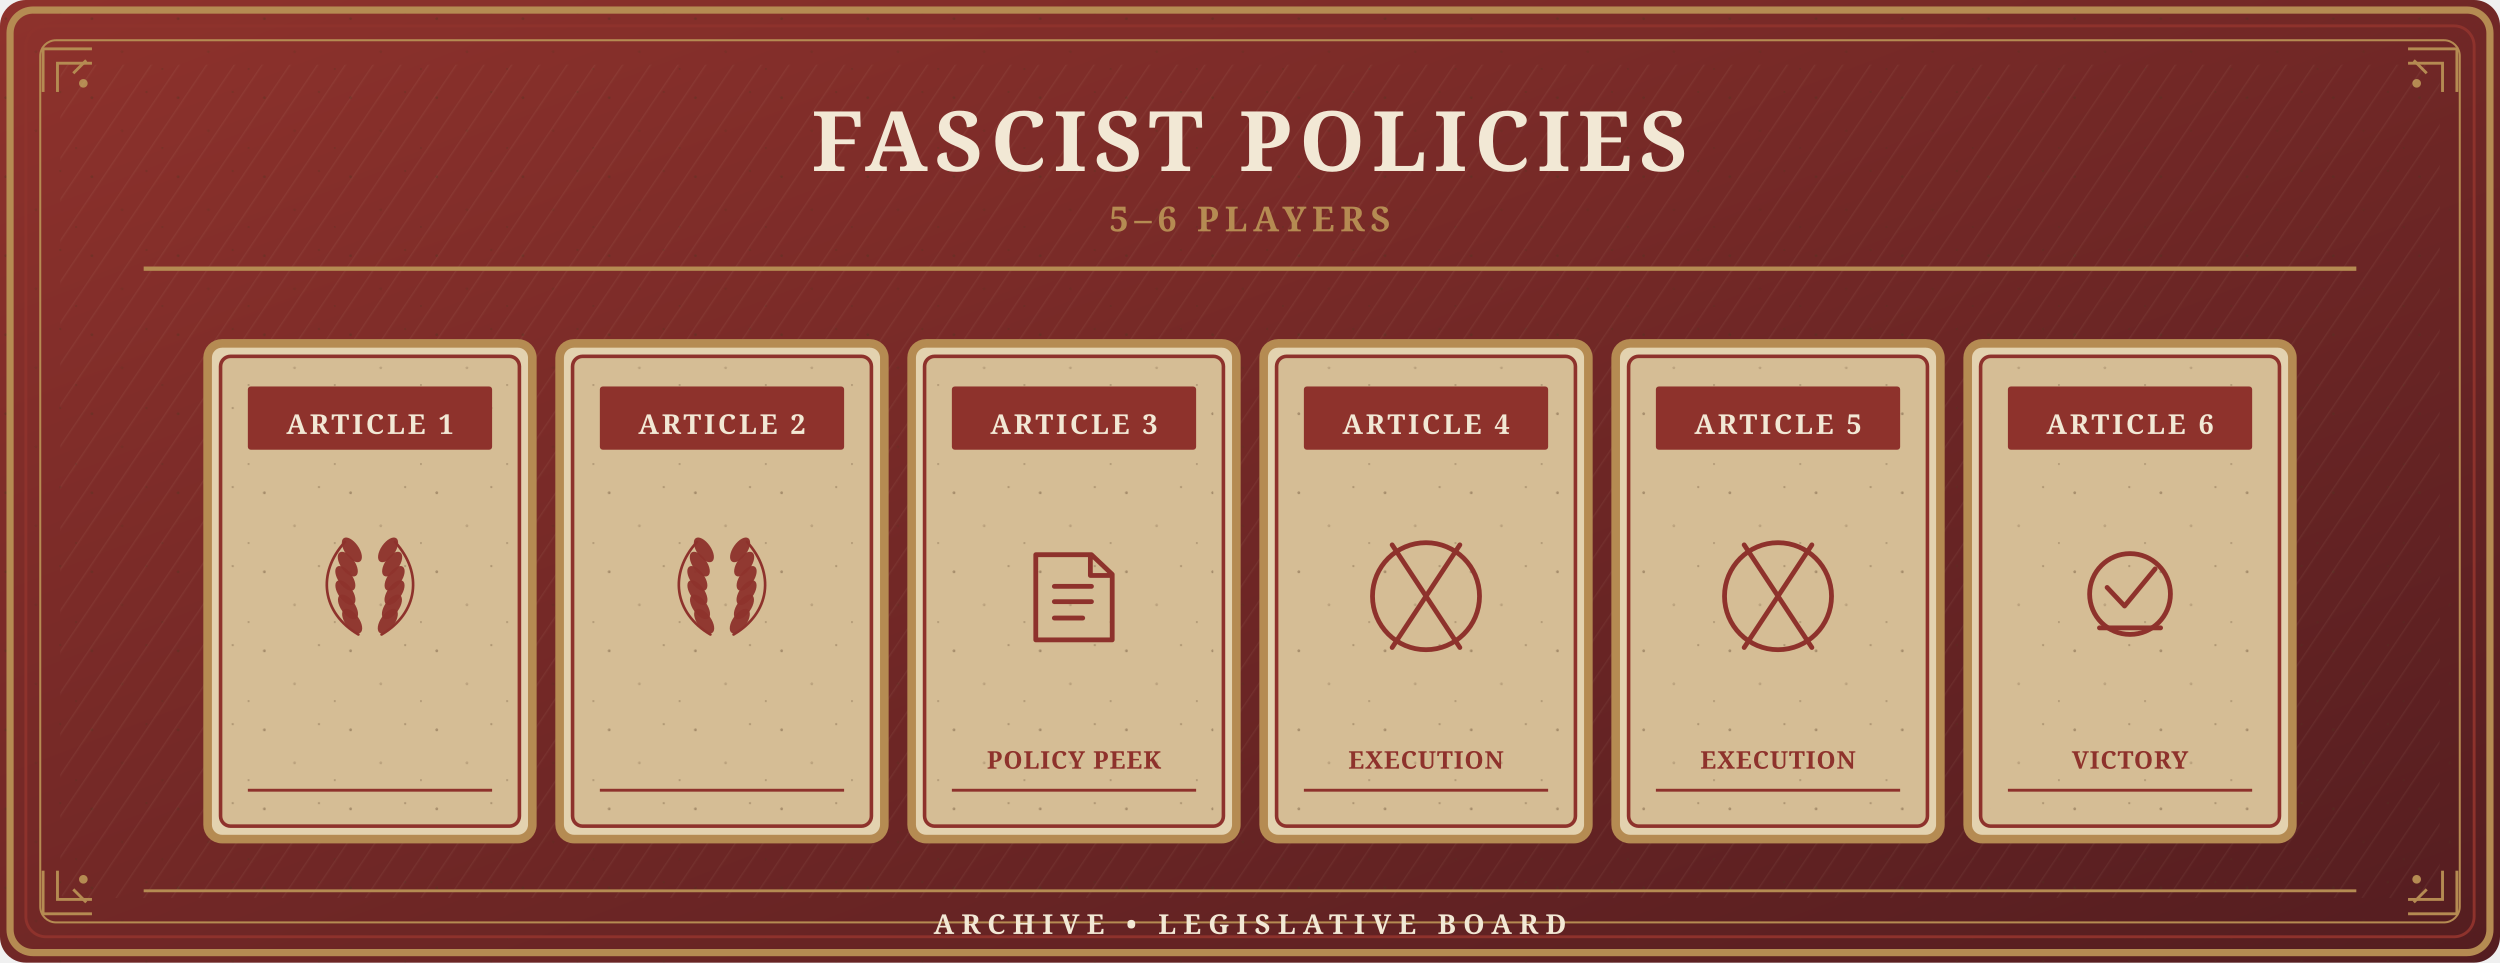
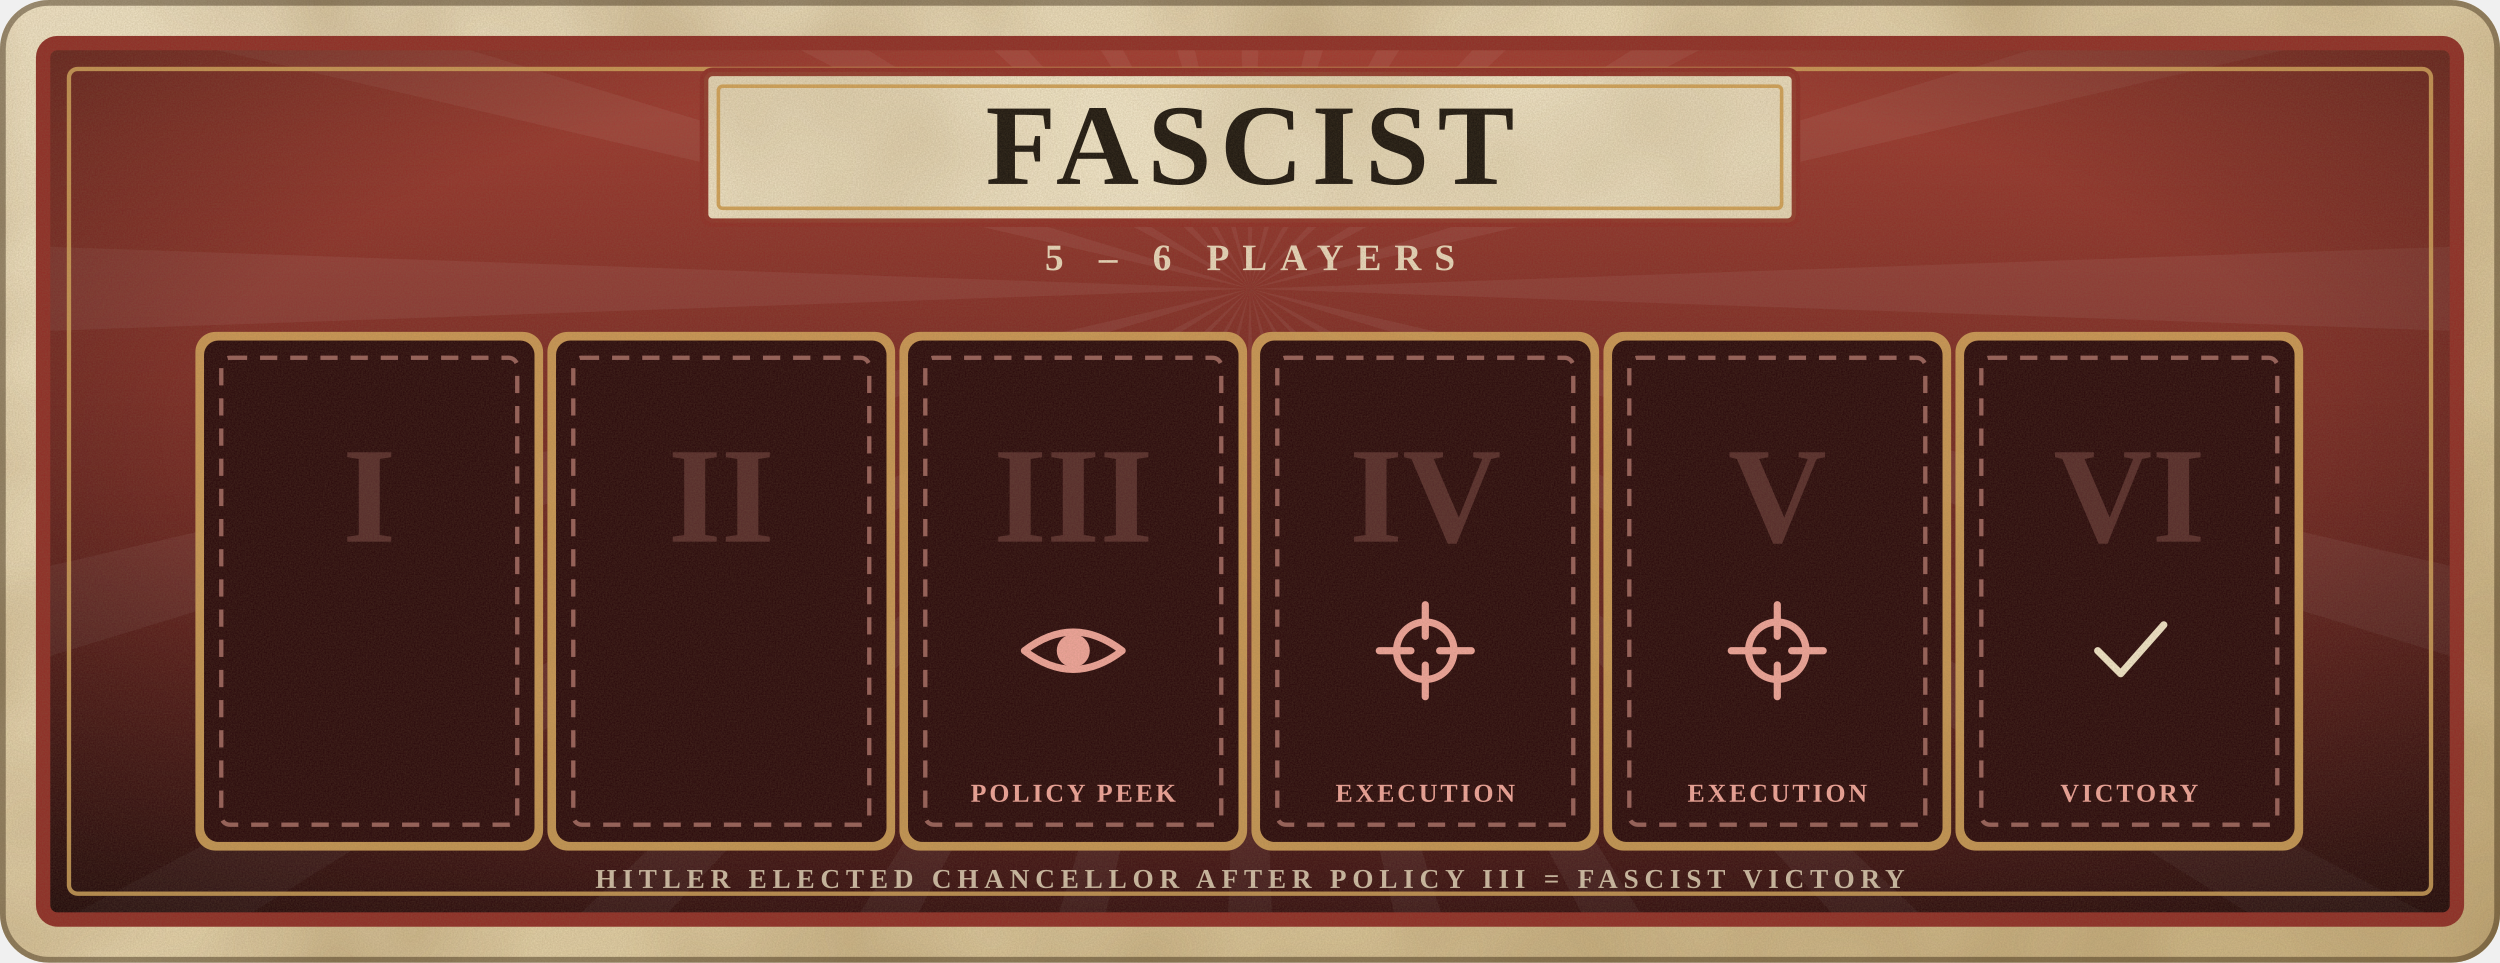
- <svg xmlns="http://www.w3.org/2000/svg" width="1740" height="670" viewBox="0 0 1740 670" role="img">
+ <svg xmlns="http://www.w3.org/2000/svg" width="1740" height="670" viewBox="0 0 1740 670">
  <defs>
-     <linearGradient id="paper" x1="0" x2="1" y1="0" y2="1">
-       <stop stop-color="#F6EDD8" />
-       <stop offset=".5" stop-color="#EDE0C4" />
-       <stop offset="1" stop-color="#CAB18A" />
+     <linearGradient id="paper" x1="0" y1="0" x2="1" y2="1">
+       <stop offset="0" stop-color="#efe3c6" />
+       <stop offset=".55" stop-color="#e3d2aa" />
+       <stop offset="1" stop-color="#c9b17f" />
    </linearGradient>
-     <linearGradient id="navy" x1="0" y1="0" x2="1" y2="1">
-       <stop stop-color="#1E4556" />
-       <stop offset="1" stop-color="#102A39" />
+     <linearGradient id="art" x1="0" y1="0" x2="0" y2="1">
+       <stop offset="0" stop-color="#a13a30" />
+       <stop offset="1" stop-color="#3f1214" />
    </linearGradient>
-     <linearGradient id="red" x1="0" y1="0" x2="1" y2="1">
-       <stop stop-color="#8E322C" />
-       <stop offset="1" stop-color="#541D20" />
-     </linearGradient>
-     <pattern id="grain" x="0" y="0" width="60" height="55" patternUnits="userSpaceOnUse">
-       <circle cx="4" cy="13" r="1" fill="#503621" opacity=".34" />
-       <circle cx="25" cy="36" r="1" fill="#503621" opacity=".19" />
-       <circle cx="42" cy="9" r=".8" fill="#503621" opacity=".27" />
-       <circle cx="53" cy="48" r=".6" fill="#503621" opacity=".4" />
-     </pattern>
-     <pattern id="hatch" width="16" height="16" patternUnits="userSpaceOnUse" patternTransform="rotate(34)">
-       <path d="M0 0 V16" stroke="#F9E5BC" stroke-opacity=".055" stroke-width="2" />
-     </pattern>
+     <radialGradient id="vig" cx=".5" cy=".45" r=".8">
+       <stop offset=".55" stop-color="#000" stop-opacity="0" />
+       <stop offset="1" stop-color="#000" stop-opacity=".6" />
+     </radialGradient>
+     <filter id="grain" x="0" y="0" width="100%" height="100%">
+       <feTurbulence type="fractalNoise" baseFrequency=".9" numOctaves="2" seed="4" />
+       <feColorMatrix values="0 0 0 0 .25  0 0 0 0 .17  0 0 0 0 .08  0 0 0 .55 0" />
+       <feComposite in2="SourceGraphic" operator="in" />
+     </filter>
+     <filter id="stain" x="0" y="0" width="100%" height="100%">
+       <feTurbulence type="fractalNoise" baseFrequency=".006" numOctaves="3" seed="9" />
+       <feColorMatrix values="0 0 0 0 .35  0 0 0 0 .22  0 0 0 0 .08  0 0 0 .9 -.28" />
+       <feComposite in2="SourceGraphic" operator="in" />
+     </filter>
+     <clipPath id="c">
+       <rect width="1740" height="670" rx="34" />
+     </clipPath>
+     <clipPath id="a">
+       <rect x="30" y="30" width="1680" height="610" rx="10" />
+     </clipPath>
  </defs>
-   <rect x="0" y="0" width="1740" height="670" rx="18" fill="url(#red)" stroke="none" stroke-width="1" />
-   <rect x="0" y="0" width="1740" height="670" rx="18" fill="url(#grain)" stroke="none" stroke-width="1" />
-   <rect x="7" y="7" width="1726" height="656" rx="16" fill="none" stroke="#B58B52" stroke-width="5" />
-   <rect x="18" y="18" width="1704" height="634" rx="14" fill="none" stroke="#8E322C" stroke-width="2" />
-   <rect x="28" y="28" width="1684" height="614" rx="11" fill="none" stroke="#B58B52" stroke-width="1.4" />
-   <g transform="translate(30,30) scale(1)" stroke="#B58B52" fill="none" stroke-width="2">
-     <path d="M0 34 V4 H34 M10 34 V14 H34" />
-     <path d="M21 21 L30 12" />
-     <circle cx="28" cy="28" r="3" fill="#B58B52" stroke="none" />
+   <g clip-path="url(#c)">
+     <rect width="1740" height="670" fill="url(#paper)" />
+     <rect width="1740" height="670" fill="#fff" filter="url(#stain)" opacity=".8" />
+     <rect x="30" y="30" width="1680" height="610" rx="10" fill="url(#art)" />
+     <g clip-path="url(#a)">
+       <path d="M870.0 201.0 L2957 128 L2957 274Z" fill="#fff" opacity=".06" />
+       <path d="M870.0 201.0 L2905 671 L2867 812Z" fill="#fff" opacity=".06" />
+       <path d="M870.0 201.0 L2714 1181 L2641 1308Z" fill="#fff" opacity=".06" />
+       <path d="M870.0 201.0 L2397 1625 L2294 1728Z" fill="#fff" opacity=".06" />
+       <path d="M870.0 201.0 L1977 1972 L1850 2045Z" fill="#fff" opacity=".06" />
+       <path d="M870.0 201.0 L1481 2198 L1340 2236Z" fill="#fff" opacity=".06" />
+       <path d="M870.0 201.0 L943 2288 L797 2288Z" fill="#fff" opacity=".06" />
+       <path d="M870.0 201.0 L400 2236 L259 2198Z" fill="#fff" opacity=".06" />
+       <path d="M870.0 201.0 L-110 2045 L-237 1972Z" fill="#fff" opacity=".06" />
+       <path d="M870.0 201.0 L-554 1728 L-657 1625Z" fill="#fff" opacity=".06" />
+       <path d="M870.0 201.0 L-901 1308 L-974 1181Z" fill="#fff" opacity=".06" />
+       <path d="M870.0 201.0 L-1127 812 L-1165 671Z" fill="#fff" opacity=".06" />
+       <path d="M870.0 201.0 L-1217 274 L-1217 128Z" fill="#fff" opacity=".06" />
+       <path d="M870.0 201.0 L-1165 -269 L-1127 -410Z" fill="#fff" opacity=".06" />
+       <path d="M870.0 201.0 L-974 -779 L-901 -906Z" fill="#fff" opacity=".06" />
+       <path d="M870.0 201.0 L-657 -1223 L-554 -1326Z" fill="#fff" opacity=".06" />
+       <path d="M870.0 201.0 L-237 -1570 L-110 -1643Z" fill="#fff" opacity=".06" />
+       <path d="M870.0 201.0 L259 -1796 L400 -1834Z" fill="#fff" opacity=".06" />
+       <path d="M870.0 201.0 L797 -1886 L943 -1886Z" fill="#fff" opacity=".06" />
+       <path d="M870.0 201.0 L1340 -1834 L1481 -1796Z" fill="#fff" opacity=".06" />
+       <path d="M870.0 201.0 L1850 -1643 L1977 -1570Z" fill="#fff" opacity=".06" />
+       <path d="M870.0 201.0 L2294 -1326 L2397 -1223Z" fill="#fff" opacity=".06" />
+       <path d="M870.0 201.0 L2641 -906 L2714 -779Z" fill="#fff" opacity=".06" />
+       <path d="M870.0 201.0 L2867 -410 L2905 -269Z" fill="#fff" opacity=".06" />
+       <rect x="30" y="30" width="1680" height="610" fill="url(#vig)" />
+     </g>
+     <rect x="30" y="30" width="1680" height="610" rx="10" fill="none" stroke="#8f2e27" stroke-width="10" />
+     <rect x="48" y="48" width="1644" height="574" rx="6" fill="none" stroke="#d1a35a" stroke-width="3" opacity=".85" />
+     <rect x="490.0" y="50.0" width="760" height="105.0" rx="6" fill="#f1e6c9" stroke="#8f2e27" stroke-width="6" />
+     <rect x="490.0" y="50.0" width="760" height="105.0" rx="6" fill="#fff" filter="url(#stain)" opacity=".5" />
+     <rect x="500.0" y="60.0" width="740" height="85.0" rx="3" fill="none" stroke="#d1a35a" stroke-width="2.5" />
+     <text x="870.0" y="128" text-anchor="middle" font-family="Georgia,'Times New Roman',serif" font-weight="900" font-size="80" letter-spacing="6" fill="#1d1710">FASCIST</text>
+     <text x="870.0" y="188" text-anchor="middle" font-family="Georgia,'Times New Roman',serif" font-weight="700" font-size="26" letter-spacing="9" fill="#f1e6c9" opacity=".92">5 – 6 PLAYERS</text>
+     <g>
+       <rect x="136" y="231" width="242" height="361" rx="14" fill="#d1a35a" opacity=".9" />
+       <rect x="142" y="237" width="230" height="349" rx="10" fill="#2a0a0c" />
+       <rect x="154" y="249" width="206" height="325" rx="6" fill="none" stroke="#f0a59b" stroke-width="3" stroke-dasharray="12 9" opacity=".55" />
+       <text x="257.0" y="377.0" text-anchor="middle" font-family="Georgia,'Times New Roman',serif" font-weight="900" font-size="95" fill="#f0a59b" opacity=".22">I</text>
+     </g>
+     <g>
+       <rect x="381" y="231" width="242" height="361" rx="14" fill="#d1a35a" opacity=".9" />
+       <rect x="387" y="237" width="230" height="349" rx="10" fill="#2a0a0c" />
+       <rect x="399" y="249" width="206" height="325" rx="6" fill="none" stroke="#f0a59b" stroke-width="3" stroke-dasharray="12 9" opacity=".55" />
+       <text x="502.0" y="377.0" text-anchor="middle" font-family="Georgia,'Times New Roman',serif" font-weight="900" font-size="95" fill="#f0a59b" opacity=".22">II</text>
+     </g>
+     <g>
+       <rect x="626" y="231" width="242" height="361" rx="14" fill="#d1a35a" opacity=".9" />
+       <rect x="632" y="237" width="230" height="349" rx="10" fill="#2a0a0c" />
+       <rect x="644" y="249" width="206" height="325" rx="6" fill="none" stroke="#f0a59b" stroke-width="3" stroke-dasharray="12 9" opacity=".55" />
+       <text x="747.0" y="377.0" text-anchor="middle" font-family="Georgia,'Times New Roman',serif" font-weight="900" font-size="95" fill="#f0a59b" opacity=".22">III</text>
+       <g stroke="#f0a59b" fill="none" stroke-width="5" stroke-linecap="round" stroke-linejoin="round">
+         <path d="M713.0 452.9 Q747.0 426.9 781.0 452.9 Q747.0 478.9 713.0 452.9Z" />
+         <circle cx="747.0" cy="452.9" r="9" fill="#f0a59b" />
+       </g>
+       <text x="747.0" y="558" text-anchor="middle" font-family="Georgia,'Times New Roman',serif" font-weight="800" font-size="18" letter-spacing="2" fill="#f0a59b">POLICY PEEK</text>
+     </g>
+     <g>
+       <rect x="871" y="231" width="242" height="361" rx="14" fill="#d1a35a" opacity=".9" />
+       <rect x="877" y="237" width="230" height="349" rx="10" fill="#2a0a0c" />
+       <rect x="889" y="249" width="206" height="325" rx="6" fill="none" stroke="#f0a59b" stroke-width="3" stroke-dasharray="12 9" opacity=".55" />
+       <text x="992.0" y="377.0" text-anchor="middle" font-family="Georgia,'Times New Roman',serif" font-weight="900" font-size="95" fill="#f0a59b" opacity=".22">IV</text>
+       <g stroke="#f0a59b" fill="none" stroke-width="5" stroke-linecap="round" stroke-linejoin="round">
+         <circle cx="992.0" cy="452.9" r="20" />
+         <path d="M992.0 420.9 V442.9 M992.0 462.9 V484.9 M960.0 452.9 H982.0 M1002.0 452.9 H1024.0" />
+       </g>
+       <text x="992.0" y="558" text-anchor="middle" font-family="Georgia,'Times New Roman',serif" font-weight="800" font-size="18" letter-spacing="2" fill="#f0a59b">EXECUTION</text>
+     </g>
+     <g>
+       <rect x="1116" y="231" width="242" height="361" rx="14" fill="#d1a35a" opacity=".9" />
+       <rect x="1122" y="237" width="230" height="349" rx="10" fill="#2a0a0c" />
+       <rect x="1134" y="249" width="206" height="325" rx="6" fill="none" stroke="#f0a59b" stroke-width="3" stroke-dasharray="12 9" opacity=".55" />
+       <text x="1237.0" y="377.0" text-anchor="middle" font-family="Georgia,'Times New Roman',serif" font-weight="900" font-size="95" fill="#f0a59b" opacity=".22">V</text>
+       <g stroke="#f0a59b" fill="none" stroke-width="5" stroke-linecap="round" stroke-linejoin="round">
+         <circle cx="1237.0" cy="452.9" r="20" />
+         <path d="M1237.0 420.9 V442.9 M1237.0 462.9 V484.9 M1205.0 452.9 H1227.0 M1247.0 452.9 H1269.0" />
+       </g>
+       <text x="1237.0" y="558" text-anchor="middle" font-family="Georgia,'Times New Roman',serif" font-weight="800" font-size="18" letter-spacing="2" fill="#f0a59b">EXECUTION</text>
+     </g>
+     <g>
+       <rect x="1361" y="231" width="242" height="361" rx="14" fill="#d1a35a" opacity=".9" />
+       <rect x="1367" y="237" width="230" height="349" rx="10" fill="#2a0a0c" />
+       <rect x="1379" y="249" width="206" height="325" rx="6" fill="none" stroke="#f0a59b" stroke-width="3" stroke-dasharray="12 9" opacity=".55" />
+       <text x="1482.0" y="377.0" text-anchor="middle" font-family="Georgia,'Times New Roman',serif" font-weight="900" font-size="95" fill="#f0a59b" opacity=".22">VI</text>
+       <g stroke="#f1e6c9" fill="none" stroke-width="5" stroke-linecap="round" stroke-linejoin="round">
+         <path d="M1460.0 452.9 L1476.0 468.9 L1506.0 434.9" />
+       </g>
+       <text x="1482.0" y="558" text-anchor="middle" font-family="Georgia,'Times New Roman',serif" font-weight="800" font-size="18" letter-spacing="2" fill="#f0a59b">VICTORY</text>
+     </g>
+     <text x="870.0" y="618" text-anchor="middle" font-family="Georgia,'Times New Roman',serif" font-weight="800" font-size="19" letter-spacing="4" fill="#f1e6c9" opacity=".8">HITLER ELECTED CHANCELLOR AFTER POLICY III = FASCIST VICTORY</text>
+     <rect width="1740" height="670" fill="#fff" filter="url(#grain)" opacity=".45" />
+     <rect width="1740" height="670" rx="34" fill="none" stroke="#3a2813" stroke-opacity=".45" stroke-width="8" />
  </g>
-   <g transform="translate(1710 30) scale(-1 1)">
-     <g transform="translate(0,0) scale(1)" stroke="#B58B52" fill="none" stroke-width="2">
-       <path d="M0 34 V4 H34 M10 34 V14 H34" />
-       <path d="M21 21 L30 12" />
-       <circle cx="28" cy="28" r="3" fill="#B58B52" stroke="none" />
-     </g>
-   </g>
-   <g transform="translate(30 640) scale(1 -1)">
-     <g transform="translate(0,0) scale(1)" stroke="#B58B52" fill="none" stroke-width="2">
-       <path d="M0 34 V4 H34 M10 34 V14 H34" />
-       <path d="M21 21 L30 12" />
-       <circle cx="28" cy="28" r="3" fill="#B58B52" stroke="none" />
-     </g>
-   </g>
-   <g transform="translate(1710 640) scale(-1 -1)">
-     <g transform="translate(0,0) scale(1)" stroke="#B58B52" fill="none" stroke-width="2">
-       <path d="M0 34 V4 H34 M10 34 V14 H34" />
-       <path d="M21 21 L30 12" />
-       <circle cx="28" cy="28" r="3" fill="#B58B52" stroke="none" />
-     </g>
-   </g>
-   <rect x="42" y="45" width="1656" height="580" rx="4" fill="url(#hatch)" stroke="none" stroke-width="1" />
-   <text x="870.0" y="119" text-anchor="middle" font-family="EB Garamond,serif" font-weight="700" font-size="58" fill="#F2E8D5" letter-spacing="5">FASCIST POLICIES</text>
-   <text x="870.0" y="161" text-anchor="middle" font-family="EB Garamond,serif" font-weight="600" font-size="24" fill="#B58B52" letter-spacing="4">5–6 PLAYERS</text>
-   <line x1="100" y1="187" x2="1640" y2="187" stroke="#B58B52" stroke-width="3" />
-   <rect x="144.5" y="239" width="226" height="345" rx="10" fill="#E3D2AF" stroke="#B58B52" stroke-width="6" />
-   <rect x="153.5" y="248" width="208" height="327" rx="7" fill="#D5BD95" stroke="#8E322C" stroke-width="2.5" />
-   <rect x="160.5" y="255" width="194" height="313" rx="4" fill="url(#grain)" stroke="none" stroke-width="1" />
-   <rect x="172.5" y="269" width="170" height="44" rx="2" fill="#8E322C" stroke="none" stroke-width="1" />
-   <text x="257.5" y="302" text-anchor="middle" font-family="EB Garamond,serif" font-weight="600" font-size="19" fill="#F2E8D5" letter-spacing="2">ARTICLE 1</text>
-   <g transform="translate(257.5,414.95) scale(0.62)" fill="none" stroke="#8E322C" stroke-width="3" stroke-linecap="round">
-     <path d="M-13 43 C-54 19 -60 -26 -28 -61 M13 43 C54 19 60 -26 28 -61" />
-     <ellipse cx="-20.0" cy="28" rx="8" ry="16" fill="#8E322C" stroke="none" transform="rotate(-35 -20.0 28)" opacity=".95" />
-     <ellipse cx="-24.648" cy="12" rx="8" ry="16" fill="#8E322C" stroke="none" transform="rotate(-35 -24.64828 12)" opacity=".95" />
-     <ellipse cx="-27.566" cy="-4" rx="8" ry="16" fill="#8E322C" stroke="none" transform="rotate(-35 -27.56627 -4)" opacity=".95" />
-     <ellipse cx="-27.668" cy="-20" rx="8" ry="16" fill="#8E322C" stroke="none" transform="rotate(-35 -27.66777 -20)" opacity=".95" />
-     <ellipse cx="-24.915" cy="-36" rx="8" ry="16" fill="#8E322C" stroke="none" transform="rotate(-35 -24.91499 -36)" opacity=".95" />
-     <ellipse cx="-20.333" cy="-52" rx="8" ry="16" fill="#8E322C" stroke="none" transform="rotate(-35 -20.33265 -52)" opacity=".95" />
-     <ellipse cx="20.0" cy="28" rx="8" ry="16" fill="#8E322C" stroke="none" transform="rotate(35 20.0 28)" opacity=".95" />
-     <ellipse cx="24.648" cy="12" rx="8" ry="16" fill="#8E322C" stroke="none" transform="rotate(35 24.64828 12)" opacity=".95" />
-     <ellipse cx="27.566" cy="-4" rx="8" ry="16" fill="#8E322C" stroke="none" transform="rotate(35 27.56627 -4)" opacity=".95" />
-     <ellipse cx="27.668" cy="-20" rx="8" ry="16" fill="#8E322C" stroke="none" transform="rotate(35 27.66777 -20)" opacity=".95" />
-     <ellipse cx="24.915" cy="-36" rx="8" ry="16" fill="#8E322C" stroke="none" transform="rotate(35 24.91499 -36)" opacity=".95" />
-     <ellipse cx="20.333" cy="-52" rx="8" ry="16" fill="#8E322C" stroke="none" transform="rotate(35 20.33265 -52)" opacity=".95" />
-   </g>
-   <line x1="172.5" y1="550" x2="342.5" y2="550" stroke="#8E322C" stroke-width="2" />
-   <rect x="389.5" y="239" width="226" height="345" rx="10" fill="#E3D2AF" stroke="#B58B52" stroke-width="6" />
-   <rect x="398.5" y="248" width="208" height="327" rx="7" fill="#D5BD95" stroke="#8E322C" stroke-width="2.5" />
-   <rect x="405.5" y="255" width="194" height="313" rx="4" fill="url(#grain)" stroke="none" stroke-width="1" />
-   <rect x="417.5" y="269" width="170" height="44" rx="2" fill="#8E322C" stroke="none" stroke-width="1" />
-   <text x="502.5" y="302" text-anchor="middle" font-family="EB Garamond,serif" font-weight="600" font-size="19" fill="#F2E8D5" letter-spacing="2">ARTICLE 2</text>
-   <g transform="translate(502.5,414.95) scale(0.62)" fill="none" stroke="#8E322C" stroke-width="3" stroke-linecap="round">
-     <path d="M-13 43 C-54 19 -60 -26 -28 -61 M13 43 C54 19 60 -26 28 -61" />
-     <ellipse cx="-20.0" cy="28" rx="8" ry="16" fill="#8E322C" stroke="none" transform="rotate(-35 -20.0 28)" opacity=".95" />
-     <ellipse cx="-24.648" cy="12" rx="8" ry="16" fill="#8E322C" stroke="none" transform="rotate(-35 -24.64828 12)" opacity=".95" />
-     <ellipse cx="-27.566" cy="-4" rx="8" ry="16" fill="#8E322C" stroke="none" transform="rotate(-35 -27.56627 -4)" opacity=".95" />
-     <ellipse cx="-27.668" cy="-20" rx="8" ry="16" fill="#8E322C" stroke="none" transform="rotate(-35 -27.66777 -20)" opacity=".95" />
-     <ellipse cx="-24.915" cy="-36" rx="8" ry="16" fill="#8E322C" stroke="none" transform="rotate(-35 -24.91499 -36)" opacity=".95" />
-     <ellipse cx="-20.333" cy="-52" rx="8" ry="16" fill="#8E322C" stroke="none" transform="rotate(-35 -20.33265 -52)" opacity=".95" />
-     <ellipse cx="20.0" cy="28" rx="8" ry="16" fill="#8E322C" stroke="none" transform="rotate(35 20.0 28)" opacity=".95" />
-     <ellipse cx="24.648" cy="12" rx="8" ry="16" fill="#8E322C" stroke="none" transform="rotate(35 24.64828 12)" opacity=".95" />
-     <ellipse cx="27.566" cy="-4" rx="8" ry="16" fill="#8E322C" stroke="none" transform="rotate(35 27.56627 -4)" opacity=".95" />
-     <ellipse cx="27.668" cy="-20" rx="8" ry="16" fill="#8E322C" stroke="none" transform="rotate(35 27.66777 -20)" opacity=".95" />
-     <ellipse cx="24.915" cy="-36" rx="8" ry="16" fill="#8E322C" stroke="none" transform="rotate(35 24.91499 -36)" opacity=".95" />
-     <ellipse cx="20.333" cy="-52" rx="8" ry="16" fill="#8E322C" stroke="none" transform="rotate(35 20.33265 -52)" opacity=".95" />
-   </g>
-   <line x1="417.5" y1="550" x2="587.5" y2="550" stroke="#8E322C" stroke-width="2" />
-   <rect x="634.5" y="239" width="226" height="345" rx="10" fill="#E3D2AF" stroke="#B58B52" stroke-width="6" />
-   <rect x="643.5" y="248" width="208" height="327" rx="7" fill="#D5BD95" stroke="#8E322C" stroke-width="2.5" />
-   <rect x="650.5" y="255" width="194" height="313" rx="4" fill="url(#grain)" stroke="none" stroke-width="1" />
-   <rect x="662.5" y="269" width="170" height="44" rx="2" fill="#8E322C" stroke="none" stroke-width="1" />
-   <text x="747.5" y="302" text-anchor="middle" font-family="EB Garamond,serif" font-weight="600" font-size="19" fill="#F2E8D5" letter-spacing="2">ARTICLE 3</text>
-   <g transform="translate(747.5,414.95) scale(0.76)" stroke="#8E322C" fill="none" stroke-width="4.4" stroke-linejoin="round" stroke-linecap="round">
-     <path d="M-35 -38 H16 L35 -20 V40 H-35Z M15 -38 V-19 H35 M-18 -9 H16 M-18 5 H16 M-18 20 H8" />
-   </g>
-   <text x="747.5" y="535" text-anchor="middle" font-family="EB Garamond,serif" font-weight="600" font-size="17" fill="#8E322C" letter-spacing="0.6">POLICY PEEK</text>
-   <line x1="662.5" y1="550" x2="832.5" y2="550" stroke="#8E322C" stroke-width="2" />
-   <rect x="879.5" y="239" width="226" height="345" rx="10" fill="#E3D2AF" stroke="#B58B52" stroke-width="6" />
-   <rect x="888.5" y="248" width="208" height="327" rx="7" fill="#D5BD95" stroke="#8E322C" stroke-width="2.5" />
-   <rect x="895.5" y="255" width="194" height="313" rx="4" fill="url(#grain)" stroke="none" stroke-width="1" />
-   <rect x="907.5" y="269" width="170" height="44" rx="2" fill="#8E322C" stroke="none" stroke-width="1" />
-   <text x="992.5" y="302" text-anchor="middle" font-family="EB Garamond,serif" font-weight="600" font-size="19" fill="#F2E8D5" letter-spacing="2">ARTICLE 4</text>
-   <g transform="translate(992.5,414.95) scale(0.76)" stroke="#8E322C" fill="none" stroke-width="4.4" stroke-linejoin="round" stroke-linecap="round">
-     <path d="M-31 -47 L31 47 M31 -47 L-31 47" />
-     <circle cx="0" cy="0" r="49" />
-   </g>
-   <text x="992.5" y="535" text-anchor="middle" font-family="EB Garamond,serif" font-weight="600" font-size="17" fill="#8E322C" letter-spacing="0.6">EXECUTION</text>
-   <line x1="907.5" y1="550" x2="1077.5" y2="550" stroke="#8E322C" stroke-width="2" />
-   <rect x="1124.5" y="239" width="226" height="345" rx="10" fill="#E3D2AF" stroke="#B58B52" stroke-width="6" />
-   <rect x="1133.5" y="248" width="208" height="327" rx="7" fill="#D5BD95" stroke="#8E322C" stroke-width="2.5" />
-   <rect x="1140.5" y="255" width="194" height="313" rx="4" fill="url(#grain)" stroke="none" stroke-width="1" />
-   <rect x="1152.5" y="269" width="170" height="44" rx="2" fill="#8E322C" stroke="none" stroke-width="1" />
-   <text x="1237.5" y="302" text-anchor="middle" font-family="EB Garamond,serif" font-weight="600" font-size="19" fill="#F2E8D5" letter-spacing="2">ARTICLE 5</text>
-   <g transform="translate(1237.5,414.95) scale(0.76)" stroke="#8E322C" fill="none" stroke-width="4.4" stroke-linejoin="round" stroke-linecap="round">
-     <path d="M-31 -47 L31 47 M31 -47 L-31 47" />
-     <circle cx="0" cy="0" r="49" />
-   </g>
-   <text x="1237.5" y="535" text-anchor="middle" font-family="EB Garamond,serif" font-weight="600" font-size="17" fill="#8E322C" letter-spacing="0.6">EXECUTION</text>
-   <line x1="1152.5" y1="550" x2="1322.5" y2="550" stroke="#8E322C" stroke-width="2" />
-   <rect x="1369.5" y="239" width="226" height="345" rx="10" fill="#E3D2AF" stroke="#B58B52" stroke-width="6" />
-   <rect x="1378.5" y="248" width="208" height="327" rx="7" fill="#D5BD95" stroke="#8E322C" stroke-width="2.5" />
-   <rect x="1385.5" y="255" width="194" height="313" rx="4" fill="url(#grain)" stroke="none" stroke-width="1" />
-   <rect x="1397.5" y="269" width="170" height="44" rx="2" fill="#8E322C" stroke="none" stroke-width="1" />
-   <text x="1482.5" y="302" text-anchor="middle" font-family="EB Garamond,serif" font-weight="600" font-size="19" fill="#F2E8D5" letter-spacing="2">ARTICLE 6</text>
-   <g transform="translate(1482.5,414.95) scale(0.76)" stroke="#8E322C" fill="none" stroke-width="4.4" stroke-linejoin="round" stroke-linecap="round">
-     <circle cx="0" cy="-2" r="37" />
-     <path d="M-21 -8 L-5 9 L23 -25 M-28 29 H28" />
-   </g>
-   <text x="1482.5" y="535" text-anchor="middle" font-family="EB Garamond,serif" font-weight="600" font-size="17" fill="#8E322C" letter-spacing="0.6">VICTORY</text>
-   <line x1="1397.5" y1="550" x2="1567.5" y2="550" stroke="#8E322C" stroke-width="2" />
-   <line x1="100" y1="620" x2="1640" y2="620" stroke="#B58B52" stroke-width="2" />
-   <text x="870.0" y="650" text-anchor="middle" font-family="EB Garamond,serif" font-weight="600" font-size="19" fill="#F2E8D5" letter-spacing="5">ARCHIVE • LEGISLATIVE BOARD</text>
</svg>
